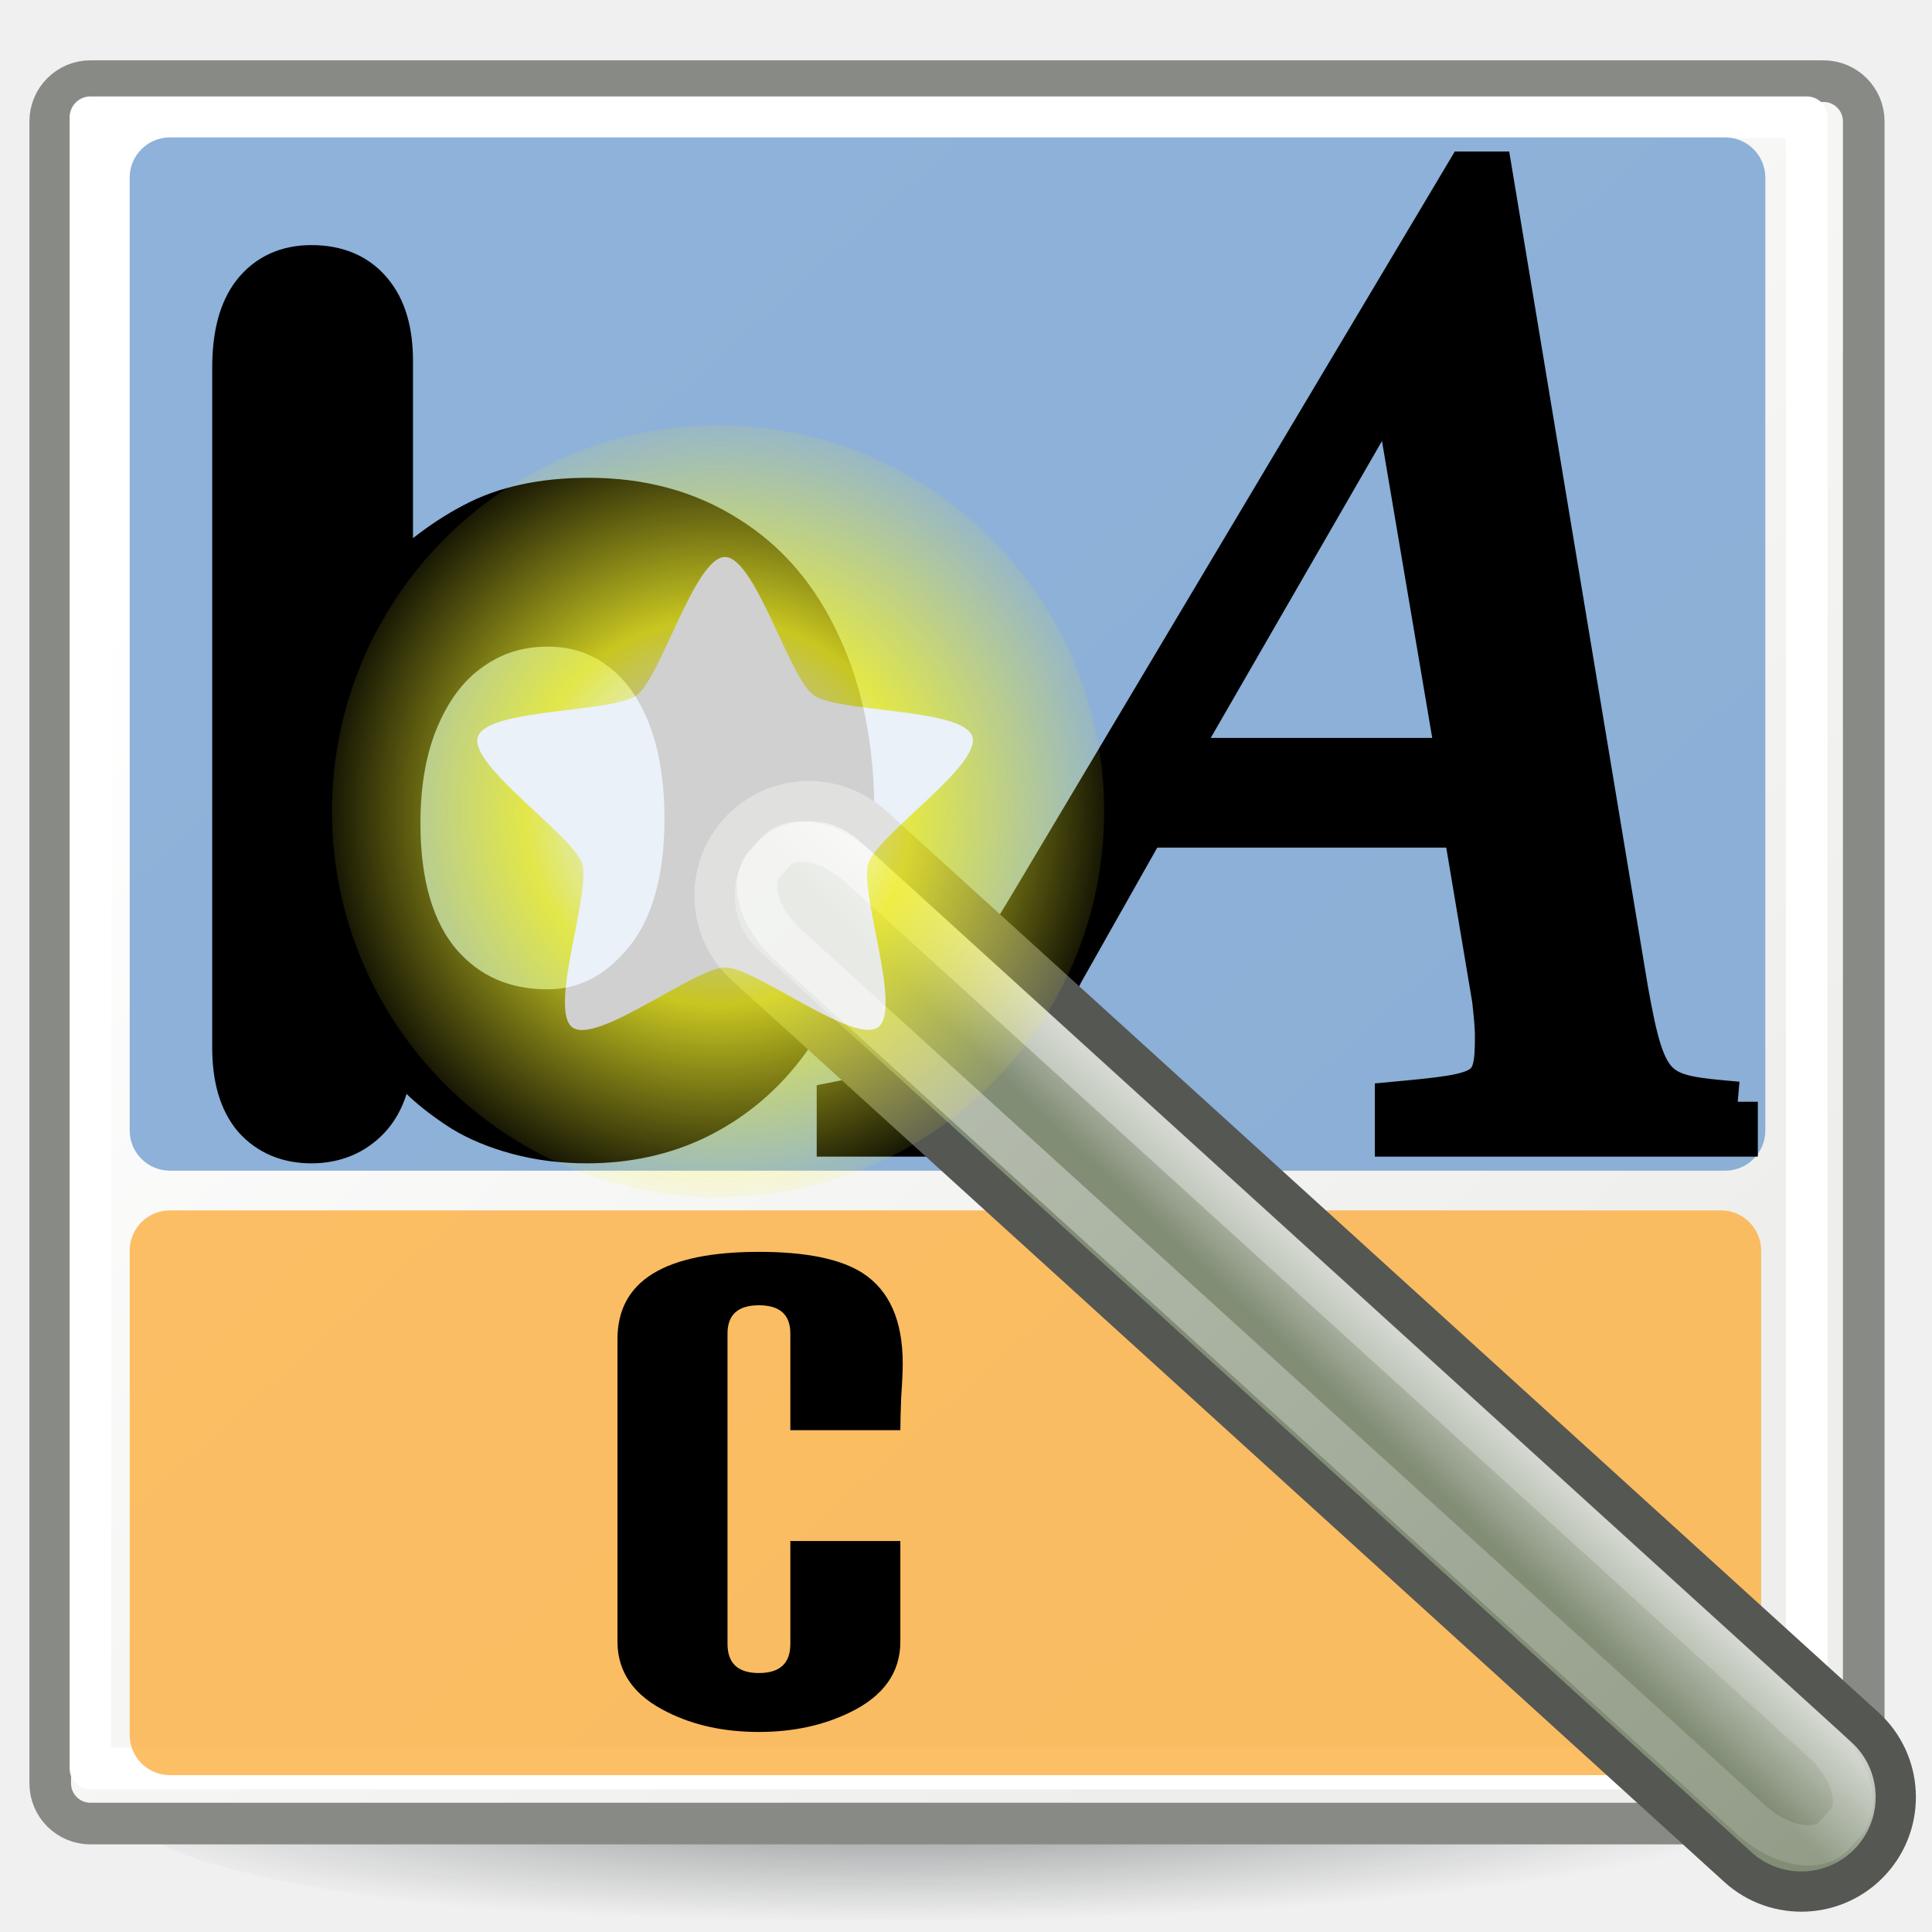
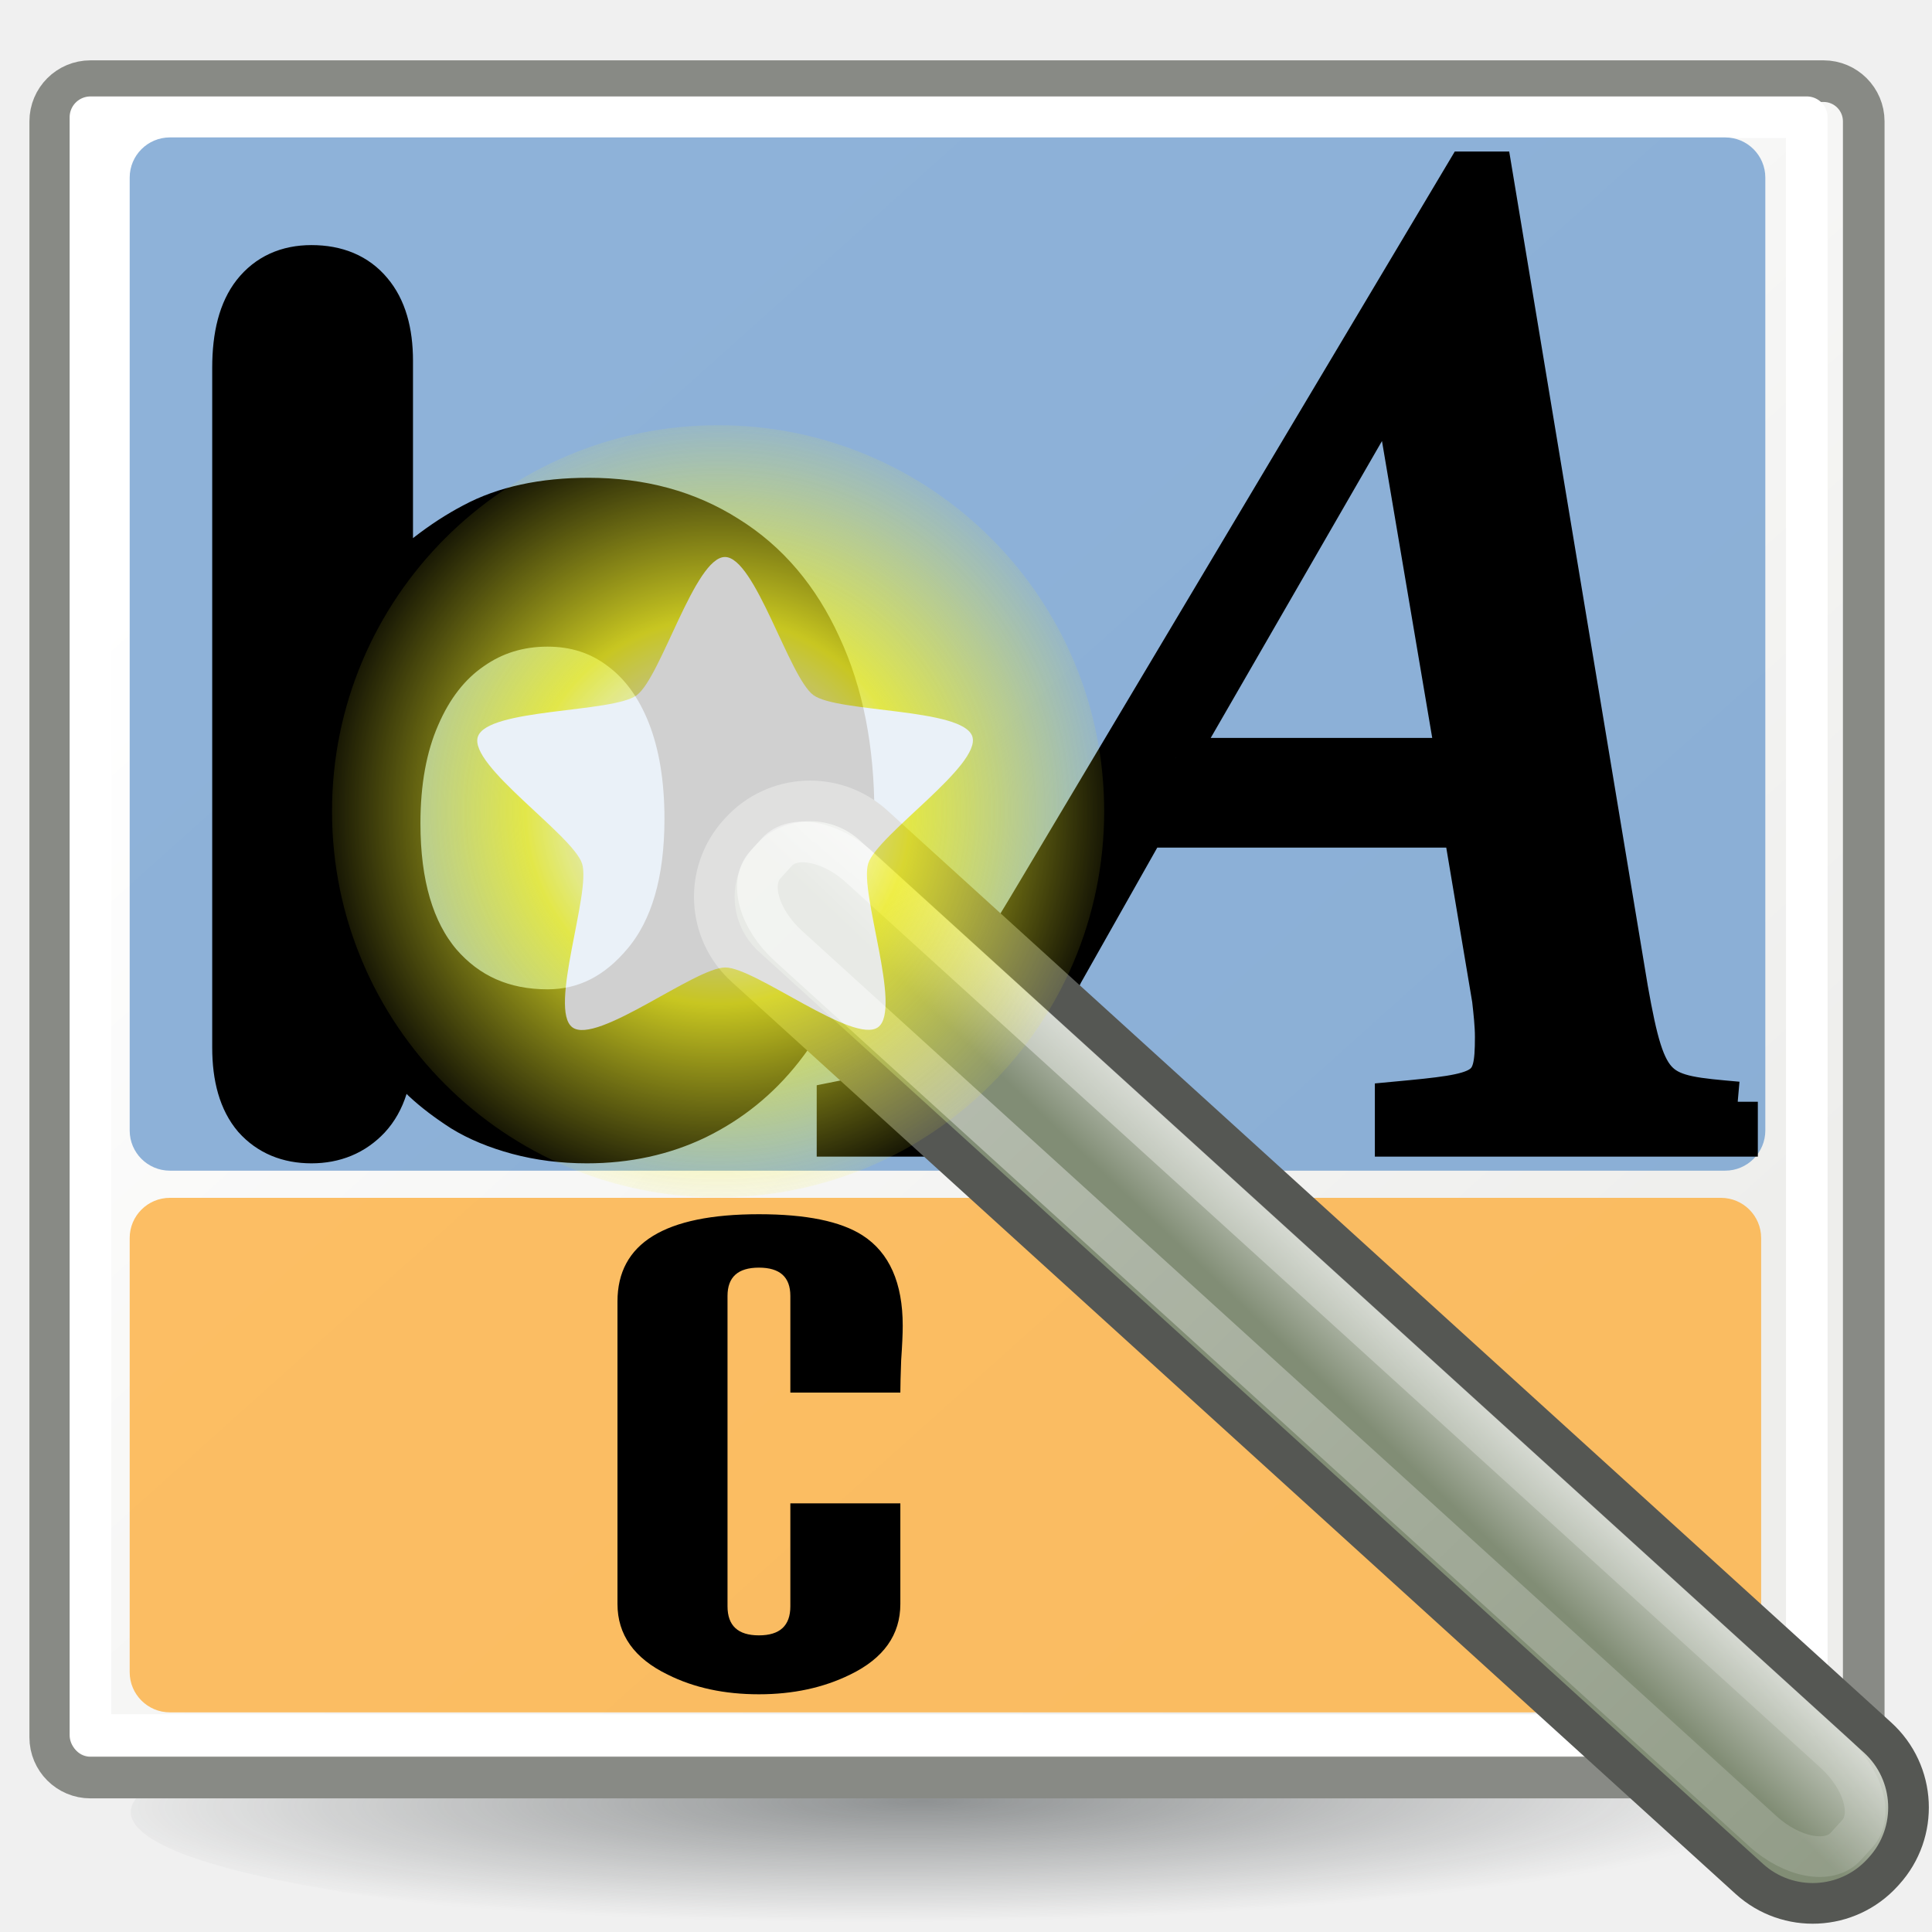
<svg xmlns="http://www.w3.org/2000/svg" xmlns:xlink="http://www.w3.org/1999/xlink" width="48" height="48" id="svg2556" version="1.0">
  <defs id="defs2558">
    <linearGradient id="linearGradient2250">
      <stop id="stop2252" offset="0" style="stop-color:#ffffff;stop-opacity:1;" />
      <stop id="stop2254" offset="1" style="stop-color:#ffffff;stop-opacity:0;" />
    </linearGradient>
    <linearGradient xlink:href="#linearGradient2250" id="linearGradient14344" gradientUnits="userSpaceOnUse" gradientTransform="translate(-20.54786,13.86313)" x1="21.29" y1="0.957" x2="72.147" y2="3.839" />
    <linearGradient id="linearGradient2230">
      <stop id="stop2232" offset="0" style="stop-color:#d3d7cf;stop-opacity:1;" />
      <stop id="stop2234" offset="1" style="stop-color:#818d75;stop-opacity:1;" />
    </linearGradient>
    <linearGradient xlink:href="#linearGradient2230" id="linearGradient14342" gradientUnits="userSpaceOnUse" gradientTransform="translate(-20.54785,13.86315)" x1="48.08" y1="-1.134" x2="48.017" y2="1.594" />
    <radialGradient xlink:href="#linearGradient4454" id="radialGradient4590" gradientUnits="userSpaceOnUse" cx="18.241" cy="21.818" fx="18.241" fy="21.818" r="8.309" />
    <linearGradient xlink:href="#linearGradient2366" id="linearGradient4586" gradientUnits="userSpaceOnUse" x1="18.293" y1="13.602" x2="17.501" y2="25.743" />
    <linearGradient id="linearGradient4467">
      <stop style="stop-color:#ffffff;stop-opacity:1;" offset="0" id="stop4469" />
      <stop style="stop-color:#ffffff;stop-opacity:0.248;" offset="1" id="stop4471" />
    </linearGradient>
    <linearGradient id="linearGradient4454">
      <stop style="stop-color:#729fcf;stop-opacity:0.208;" offset="0" id="stop4456" />
      <stop style="stop-color:#729fcf;stop-opacity:0.676;" offset="1" id="stop4458" />
    </linearGradient>
    <linearGradient id="linearGradient4487">
      <stop style="stop-color:#ffffff;stop-opacity:1;" offset="0" id="stop4489" />
      <stop style="stop-color:#ffffff;stop-opacity:0;" offset="1" id="stop4491" />
    </linearGradient>
    <radialGradient xlink:href="#linearGradient4487" id="radialGradient4588" gradientUnits="userSpaceOnUse" gradientTransform="matrix(1,0,0,0.237968,0,28.93278)" cx="24.13" cy="37.968" fx="24.13" fy="37.968" r="16.529" />
    <linearGradient id="linearGradient2366">
      <stop id="stop2368" offset="0" style="stop-color:#ffffff;stop-opacity:1;" />
      <stop style="stop-color:#ffffff;stop-opacity:0.219;" offset="0.5" id="stop2374" />
      <stop id="stop2370" offset="1" style="stop-color:#ffffff;stop-opacity:1;" />
    </linearGradient>
    <linearGradient id="linearGradient4440">
      <stop style="stop-color:#7d7d7d;stop-opacity:1;" offset="0" id="stop4442" />
      <stop id="stop4448" offset="0.5" style="stop-color:#b1b1b1;stop-opacity:1;" />
      <stop style="stop-color:#686868;stop-opacity:1;" offset="1" id="stop4444" />
    </linearGradient>
    <linearGradient id="linearGradient2846">
      <stop id="stop2848" offset="0" style="stop-color:#8a8a8a;stop-opacity:1;" />
      <stop id="stop2850" offset="1" style="stop-color:#484848;stop-opacity:1;" />
    </linearGradient>
    <linearGradient id="linearGradient269">
      <stop id="stop270" offset="0" style="stop-color:#a3a3a3;stop-opacity:1;" />
      <stop id="stop271" offset="1" style="stop-color:#8a8a8a;stop-opacity:1;" />
    </linearGradient>
    <linearGradient id="linearGradient259">
      <stop id="stop260" offset="0" style="stop-color:#fafafa;stop-opacity:1;" />
      <stop id="stop261" offset="1" style="stop-color:#bbbbbb;stop-opacity:1;" />
    </linearGradient>
    <linearGradient id="linearGradient2378">
      <stop style="stop-color:#ffffff;stop-opacity:1;" offset="0" id="stop2380" />
      <stop id="stop4146" offset="0.25" style="stop-color:#fefede;stop-opacity:0.918;" />
      <stop id="stop2386" offset="0.5" style="stop-color:#f5f328;stop-opacity:1;" />
      <stop style="stop-color:#f5f32d;stop-opacity:0.122;" offset="1" id="stop2382" />
    </linearGradient>
    <linearGradient id="linearGradient4785">
      <stop style="stop-color:#2e3436;stop-opacity:1;" offset="0" id="stop4787" />
      <stop style="stop-color:#2e3436;stop-opacity:0;" offset="1" id="stop4789" />
    </linearGradient>
    <radialGradient xlink:href="#linearGradient4785" id="radialGradient4791" cx="22.403" cy="43.072" fx="22.403" fy="43.072" r="22.318" gradientTransform="matrix(1.026073,-4.434013e-3,9.770098e-4,7.524542e-2,-0.626191,41.79022)" gradientUnits="userSpaceOnUse" />
    <linearGradient id="linearGradient4755">
      <stop style="stop-color:#eeeeec;stop-opacity:1;" offset="0" id="stop4757" />
      <stop style="stop-color:#ffffff;stop-opacity:1" offset="1" id="stop4759" />
    </linearGradient>
    <linearGradient xlink:href="#linearGradient4755" id="linearGradient4761" x1="36.669" y1="36.383" x2="10.304" y2="7.493" gradientUnits="userSpaceOnUse" gradientTransform="matrix(1.017524,0,0,0.9997945,0.1928436,2.4100894e-2)" />
    <radialGradient xlink:href="#linearGradient2378" id="radialGradient4364" gradientUnits="userSpaceOnUse" cx="38.659" cy="9.341" fx="38.659" fy="9.341" r="8.342" />
    <linearGradient xlink:href="#linearGradient4440" id="linearGradient4647" gradientUnits="userSpaceOnUse" gradientTransform="matrix(0.7730392,-0.1877302,0.179191,0.7581772,42.71329,-12.35294)" x1="30.656" y1="34" x2="33.219" y2="31.062" />
    <linearGradient xlink:href="#linearGradient2846" id="linearGradient4651" gradientUnits="userSpaceOnUse" gradientTransform="matrix(0.805118,-0.192885,0.192885,0.805118,51.4172,-17.38156)" x1="27.366" y1="26.58" x2="31.336" y2="30.558" />
    <radialGradient xlink:href="#linearGradient4487" id="radialGradient5645" gradientUnits="userSpaceOnUse" gradientTransform="matrix(1,0,0,0.237968,0,28.93278)" cx="24.13" cy="37.968" fx="24.13" fy="37.968" r="16.529" />
    <radialGradient xlink:href="#linearGradient4467" id="radialGradient5648" gradientUnits="userSpaceOnUse" gradientTransform="matrix(1.45741,-0.349157,0.3032584,1.265826,58.77929,-19.81275)" cx="15.414" cy="13.078" fx="15.414" fy="13.078" r="6.656" />
    <linearGradient xlink:href="#linearGradient4440" id="linearGradient5655" gradientUnits="userSpaceOnUse" gradientTransform="matrix(0.750126,-0.1797104,0.1738797,0.7257881,70.49061,-15.79544)" x1="30.656" y1="34" x2="33.219" y2="31.062" />
    <linearGradient xlink:href="#linearGradient2846" id="linearGradient5659" gradientUnits="userSpaceOnUse" gradientTransform="matrix(0.5620635,-0.1346556,0.1346556,0.5620635,75.41497,-12.54115)" x1="27.366" y1="26.58" x2="31.336" y2="30.558" />
    <radialGradient xlink:href="#linearGradient4487" id="radialGradient6645" gradientUnits="userSpaceOnUse" gradientTransform="matrix(1,0,0,0.237968,0,28.93278)" cx="24.13" cy="37.968" fx="24.13" fy="37.968" r="16.529" />
    <linearGradient xlink:href="#linearGradient4440" id="linearGradient6647" gradientUnits="userSpaceOnUse" gradientTransform="matrix(0.7730392,-0.1877302,0.179191,0.7581772,42.71329,-12.35294)" x1="30.656" y1="34" x2="33.219" y2="31.062" />
    <linearGradient xlink:href="#linearGradient4440" id="linearGradient6651" gradientUnits="userSpaceOnUse" gradientTransform="matrix(1.477655,-0.3392034,0.3425214,1.369925,-103.6806,-20.25764)" x1="30.656" y1="34" x2="33.219" y2="31.062" />
  </defs>
  <g id="layer1">
    <path style="opacity:0.5;fill:url(#radialGradient4791);fill-opacity:1;stroke:none;stroke-width:1.025;stroke-linecap:butt;stroke-linejoin:miter;stroke-miterlimit:4;stroke-dasharray:none;stroke-dashoffset:0;stroke-opacity:1" id="path4775" d="M 46.139 45.083 A 22.318 1.679 0 1 1  1.503,45.083 A 22.318 1.679 0 1 1  46.139 45.083 z" transform="matrix(0.940942,0,0,1.786371,1.835695,-35.51612)" />
-     <rect style="opacity:1;fill:url(#linearGradient4761);fill-opacity:1;stroke:#888a85;stroke-width:1.034;stroke-linecap:round;stroke-linejoin:round;stroke-miterlimit:4;stroke-dasharray:none;stroke-dashoffset:0;stroke-opacity:1" id="rect1314" width="45.056" height="43.29" x="1.248" y="2.016" rx="0.999" ry="0.999" />
-     <rect style="opacity:1;fill:none;fill-opacity:1;stroke:#ffffff;stroke-width:1.034;stroke-linecap:butt;stroke-linejoin:round;stroke-miterlimit:4;stroke-dasharray:none;stroke-dashoffset:0;stroke-opacity:1" id="rect4753" width="42.642" height="41.025" x="2.247" y="2.913" rx="0" ry="0" />
+     <rect style="opacity:1;fill:url(#linearGradient4761);fill-opacity:1;stroke:#888a85;stroke-width:1.034;stroke-linecap:round;stroke-linejoin:round;stroke-miterlimit:4;stroke-dasharray:none;stroke-dashoffset:0;stroke-opacity:1" id="rect1314" width="45.056" height="42.147" x="1.248" y="2.016" rx="0.999" ry="0.999" />
+     <rect style="opacity:1;fill:none;fill-opacity:1;stroke:#ffffff;stroke-width:1.034;stroke-linecap:butt;stroke-linejoin:round;stroke-miterlimit:4;stroke-dasharray:none;stroke-dashoffset:0;stroke-opacity:1" id="rect4753" width="42.642" height="40.193" x="2.247" y="2.913" rx="0" ry="0" />
    <rect style="opacity:0.8;fill:#729fcf;fill-opacity:1;fill-rule:evenodd;stroke:none;stroke-width:1;stroke-linecap:round;stroke-linejoin:round;stroke-miterlimit:4;stroke-dasharray:none;stroke-dashoffset:0;stroke-opacity:1" id="rect15830" width="40.637" height="25.671" x="3.222" y="3.414" rx="0.999" ry="0.999" />
    <path style="font-size:29.018px;font-style:normal;font-variant:normal;font-weight:bold;font-stretch:normal;text-align:start;line-height:120%;writing-mode:lr-tb;text-anchor:start;fill:#000000;fill-opacity:1;stroke:#000000;stroke-width:1pt;stroke-linecap:butt;stroke-linejoin:miter;stroke-opacity:1;font-family:Arial Rounded CE" d="M 9.594,8.966 L 9.594,14.875 C 10.322,14.119 11.063,13.543 11.819,13.146 C 12.575,12.74 13.51,12.537 14.624,12.537 C 15.909,12.537 17.033,12.844 17.997,13.458 C 18.97,14.062 19.72,14.945 20.249,16.107 C 20.788,17.26 21.057,18.629 21.057,20.216 C 21.057,21.388 20.906,22.464 20.604,23.447 C 20.311,24.42 19.881,25.265 19.314,25.983 C 18.748,26.701 18.058,27.258 17.246,27.655 C 16.443,28.042 15.555,28.236 14.582,28.236 C 13.987,28.236 13.425,28.165 12.896,28.023 C 12.376,27.882 11.932,27.697 11.564,27.471 C 11.196,27.235 10.879,26.994 10.615,26.748 C 10.36,26.503 10.02,26.134 9.594,25.643 L 9.594,26.025 C 9.594,26.753 9.42,27.305 9.07,27.683 C 8.721,28.052 8.277,28.236 7.738,28.236 C 7.191,28.236 6.751,28.052 6.421,27.683 C 6.1,27.305 5.939,26.753 5.939,26.025 L 5.939,9.136 C 5.939,8.352 6.095,7.762 6.407,7.365 C 6.728,6.959 7.172,6.756 7.738,6.756 C 8.333,6.756 8.792,6.95 9.113,7.337 C 9.434,7.715 9.594,8.258 9.594,8.966 M 9.779,20.457 C 9.779,21.997 10.128,23.182 10.827,24.014 C 11.536,24.835 12.461,25.246 13.604,25.246 C 14.577,25.246 15.413,24.826 16.112,23.985 C 16.821,23.135 17.175,21.921 17.175,20.344 C 17.175,19.324 17.028,18.445 16.736,17.708 C 16.443,16.972 16.027,16.405 15.489,16.008 C 14.95,15.602 14.322,15.399 13.604,15.399 C 12.867,15.399 12.211,15.602 11.635,16.008 C 11.059,16.405 10.605,16.986 10.275,17.751 C 9.944,18.507 9.779,19.409 9.779,20.457" id="text3427" />
-     <rect style="opacity:0.8;fill:#fcaf3e;fill-opacity:1;fill-rule:evenodd;stroke:none;stroke-width:1;stroke-linecap:round;stroke-linejoin:round;stroke-miterlimit:4;stroke-dasharray:none;stroke-dashoffset:0;stroke-opacity:1" id="rect15832" width="40.533" height="14.031" x="3.222" y="30.072" rx="0.999" ry="0.999" />
-     <path style="font-size:19.522px;font-style:normal;font-variant:normal;font-weight:normal;font-stretch:normal;text-align:start;line-height:120%;writing-mode:lr-tb;text-anchor:start;fill:#000000;fill-opacity:1;stroke:none;stroke-width:1pt;stroke-linecap:butt;stroke-linejoin:miter;stroke-opacity:1;font-family:Carbon Block" d="M 22.428,33.874 C 22.428,34.069 22.415,34.356 22.389,34.733 C 22.376,35.097 22.369,35.364 22.369,35.533 L 19.636,35.533 L 19.636,33.132 C 19.636,32.664 19.376,32.429 18.855,32.429 C 18.335,32.429 18.075,32.664 18.075,33.132 L 18.075,40.843 C 18.075,41.325 18.335,41.566 18.855,41.566 C 19.376,41.566 19.636,41.325 19.636,40.843 L 19.636,38.286 L 22.369,38.286 L 22.369,40.785 C 22.369,41.553 21.953,42.138 21.12,42.542 C 20.456,42.867 19.701,43.03 18.855,43.03 C 17.996,43.03 17.242,42.867 16.591,42.542 C 15.758,42.138 15.341,41.553 15.341,40.785 L 15.341,33.269 C 15.341,31.824 16.513,31.102 18.855,31.102 C 20.027,31.102 20.886,31.278 21.432,31.629 C 22.096,32.059 22.428,32.807 22.428,33.874" id="text3431" />
+     <rect style="opacity:0.8;fill:#fcaf3e;fill-opacity:1;fill-rule:evenodd;stroke:none;stroke-width:1;stroke-linecap:round;stroke-linejoin:round;stroke-miterlimit:4;stroke-dasharray:none;stroke-dashoffset:0;stroke-opacity:1" id="rect15832" width="40.533" height="12.783" x="3.222" y="29.76" rx="0.999" ry="0.999" />
+     <path style="font-size:19.522px;font-style:normal;font-variant:normal;font-weight:normal;font-stretch:normal;text-align:start;line-height:120%;writing-mode:lr-tb;text-anchor:start;fill:#000000;fill-opacity:1;stroke:none;stroke-width:1pt;stroke-linecap:butt;stroke-linejoin:miter;stroke-opacity:1;font-family:Carbon Block" d="M 22.428,32.939 C 22.428,33.134 22.415,33.42 22.389,33.798 C 22.376,34.162 22.369,34.429 22.369,34.598 L 19.636,34.598 L 19.636,32.197 C 19.636,31.728 19.376,31.494 18.855,31.494 C 18.335,31.494 18.075,31.728 18.075,32.197 L 18.075,39.908 C 18.075,40.39 18.335,40.63 18.855,40.63 C 19.376,40.63 19.636,40.39 19.636,39.908 L 19.636,37.351 L 22.369,37.351 L 22.369,39.849 C 22.369,40.617 21.953,41.203 21.12,41.606 C 20.456,41.932 19.701,42.094 18.855,42.094 C 17.996,42.094 17.242,41.932 16.591,41.606 C 15.758,41.203 15.341,40.617 15.341,39.849 L 15.341,32.334 C 15.341,30.889 16.513,30.167 18.855,30.167 C 20.027,30.167 20.886,30.342 21.432,30.694 C 22.096,31.123 22.428,31.872 22.428,32.939" id="text3431" />
    <path style="font-size:46.601px;font-style:italic;font-variant:normal;font-weight:normal;font-stretch:normal;text-align:start;line-height:125%;writing-mode:lr-tb;text-anchor:start;fill:#000000;fill-opacity:1;stroke:#000000;stroke-width:1px;stroke-linecap:butt;stroke-linejoin:miter;stroke-opacity:1;font-family:Nimbus Roman No9 L" d="M 43.173,27.373 C 41.128,27.193 40.912,27.195 40.446,24.576 L 37.072,4.264 L 36.428,4.264 L 25.733,22.207 C 22.898,26.98 22.226,27.086 20.791,27.373 L 20.791,28.236 L 27.814,28.236 L 27.814,27.373 C 25.984,27.193 25.697,27.303 25.697,26.406 C 25.697,25.724 25.804,25.401 26.414,24.181 L 28.46,20.559 L 36.355,20.559 L 37.072,24.827 C 37.108,25.15 37.144,25.473 37.144,25.76 C 37.144,27.123 36.955,27.158 34.658,27.373 L 34.658,28.236 L 43.173,28.236 L 43.173,27.373 M 29.214,18.834 L 34.596,9.504 L 36.175,18.834 L 29.214,18.834" id="text2044" />
-     <rect transform="matrix(0.8855746,0.4644972,-0.4537765,0.8911155,0,0)" ry="1.888" rx="2.137" y="-39.432" x="88.911" height="2.566" width="11.009" id="rect5641" style="opacity:0.433;color:#000000;fill:none;fill-opacity:1;fill-rule:evenodd;stroke:#ffffff;stroke-width:0.578;stroke-linecap:round;stroke-linejoin:miter;marker:none;marker-start:none;marker-mid:none;marker-end:none;stroke-miterlimit:10;stroke-dasharray:none;stroke-dashoffset:0;stroke-opacity:1;visibility:visible;display:inline;overflow:visible" />
-     <g id="g14338" transform="translate(28.67276,9.901165)">
-       <rect transform="matrix(0.7401646,0.6724257,-0.6724257,0.7401646,0,0)" ry="2.347" rx="2.347" y="12.559" x="-0.389" height="4.694" width="38.003" id="rect2228" style="color:#000000;fill:url(#linearGradient14342);fill-opacity:1;fill-rule:evenodd;stroke:#555753;stroke-width:1;stroke-linecap:round;stroke-linejoin:round;marker:none;marker-start:none;marker-mid:none;marker-end:none;stroke-miterlimit:4;stroke-dasharray:none;stroke-dashoffset:0;stroke-opacity:1;visibility:visible;display:inline;overflow:visible" />
-       <rect style="opacity:0.466;color:#000000;fill:none;fill-opacity:1;fill-rule:evenodd;stroke:url(#linearGradient14344);stroke-width:1;stroke-linecap:round;stroke-linejoin:round;marker:none;marker-start:none;marker-mid:none;marker-end:none;stroke-miterlimit:4;stroke-dasharray:none;stroke-dashoffset:0;stroke-opacity:1;visibility:visible;display:inline;overflow:visible" id="rect2248" width="35.899" height="2.609" x="0.613" y="13.552" rx="1.784" ry="1.102" transform="matrix(0.7401651,0.6724251,-0.6724251,0.7401651,0,0)" />
+     <g id="g14338" transform="matrix(1.010272,0,0,1.010272,28.7901,9.803575)">
+       <rect transform="matrix(0.7401646,0.6724257,-0.6724257,0.7401646,0,0)" ry="2.323" rx="2.323" y="12.559" x="-0.389" height="4.694" width="38.003" id="rect2228" style="color:#000000;fill:url(#linearGradient14342);fill-opacity:1;fill-rule:evenodd;stroke:#555753;stroke-width:1;stroke-linecap:round;stroke-linejoin:round;marker:none;marker-start:none;marker-mid:none;marker-end:none;stroke-miterlimit:4;stroke-dasharray:none;stroke-dashoffset:0;stroke-opacity:1;visibility:visible;display:inline;overflow:visible" />
+       <rect style="opacity:0.466;color:#000000;fill:none;fill-opacity:1;fill-rule:evenodd;stroke:url(#linearGradient14344);stroke-width:1;stroke-linecap:round;stroke-linejoin:round;marker:none;marker-start:none;marker-mid:none;marker-end:none;stroke-miterlimit:4;stroke-dasharray:none;stroke-dashoffset:0;stroke-opacity:1;visibility:visible;display:inline;overflow:visible" id="rect2248" width="35.899" height="2.609" x="0.613" y="13.552" rx="1.766" ry="1.091" transform="matrix(0.7401651,0.6724251,-0.6724251,0.7401651,0,0)" />
    </g>
    <g id="g4360" transform="translate(-58.42567,15.08829)" style="opacity:0.815">
      <path transform="matrix(1.14985,0,0,1.14985,31.81463,-5.672398)" d="M 47.001 9.341 A 8.342 8.342 0 1 1  30.317,9.341 A 8.342 8.342 0 1 1  47.001 9.341 z" id="path2388" style="fill:url(#radialGradient4364);fill-opacity:1;fill-rule:evenodd;stroke:none;stroke-width:1px;stroke-linecap:butt;stroke-linejoin:miter;stroke-opacity:1;display:inline" />
      <path transform="matrix(0.674116,0.299577,-0.299577,0.674116,54.87409,-13.35576)" d="M 44.52,15.503 C 44.013,16.381 39.925,15.342 38.999,15.755 C 38.072,16.167 36.109,19.9 35.117,19.689 C 34.125,19.478 33.85,15.27 33.171,14.516 C 32.493,13.762 28.336,13.049 28.23,12.04 C 28.124,11.031 32.042,9.47 32.549,8.591 C 33.056,7.713 32.45,3.539 33.376,3.126 C 34.303,2.714 36.999,5.957 37.991,6.168 C 38.983,6.379 42.765,4.513 43.444,5.266 C 44.123,6.02 41.871,9.586 41.977,10.595 C 42.083,11.604 45.027,14.624 44.52,15.503 z " id="path1345" style="color:#000000;fill:#ffffff;fill-opacity:1;fill-rule:evenodd;stroke:none;stroke-width:0.5;stroke-linecap:butt;stroke-linejoin:miter;marker:none;marker-start:none;marker-mid:none;marker-end:none;stroke-miterlimit:4;stroke-dasharray:none;stroke-dashoffset:0;stroke-opacity:1;visibility:visible;display:inline;overflow:visible" />
    </g>
  </g>
</svg>
